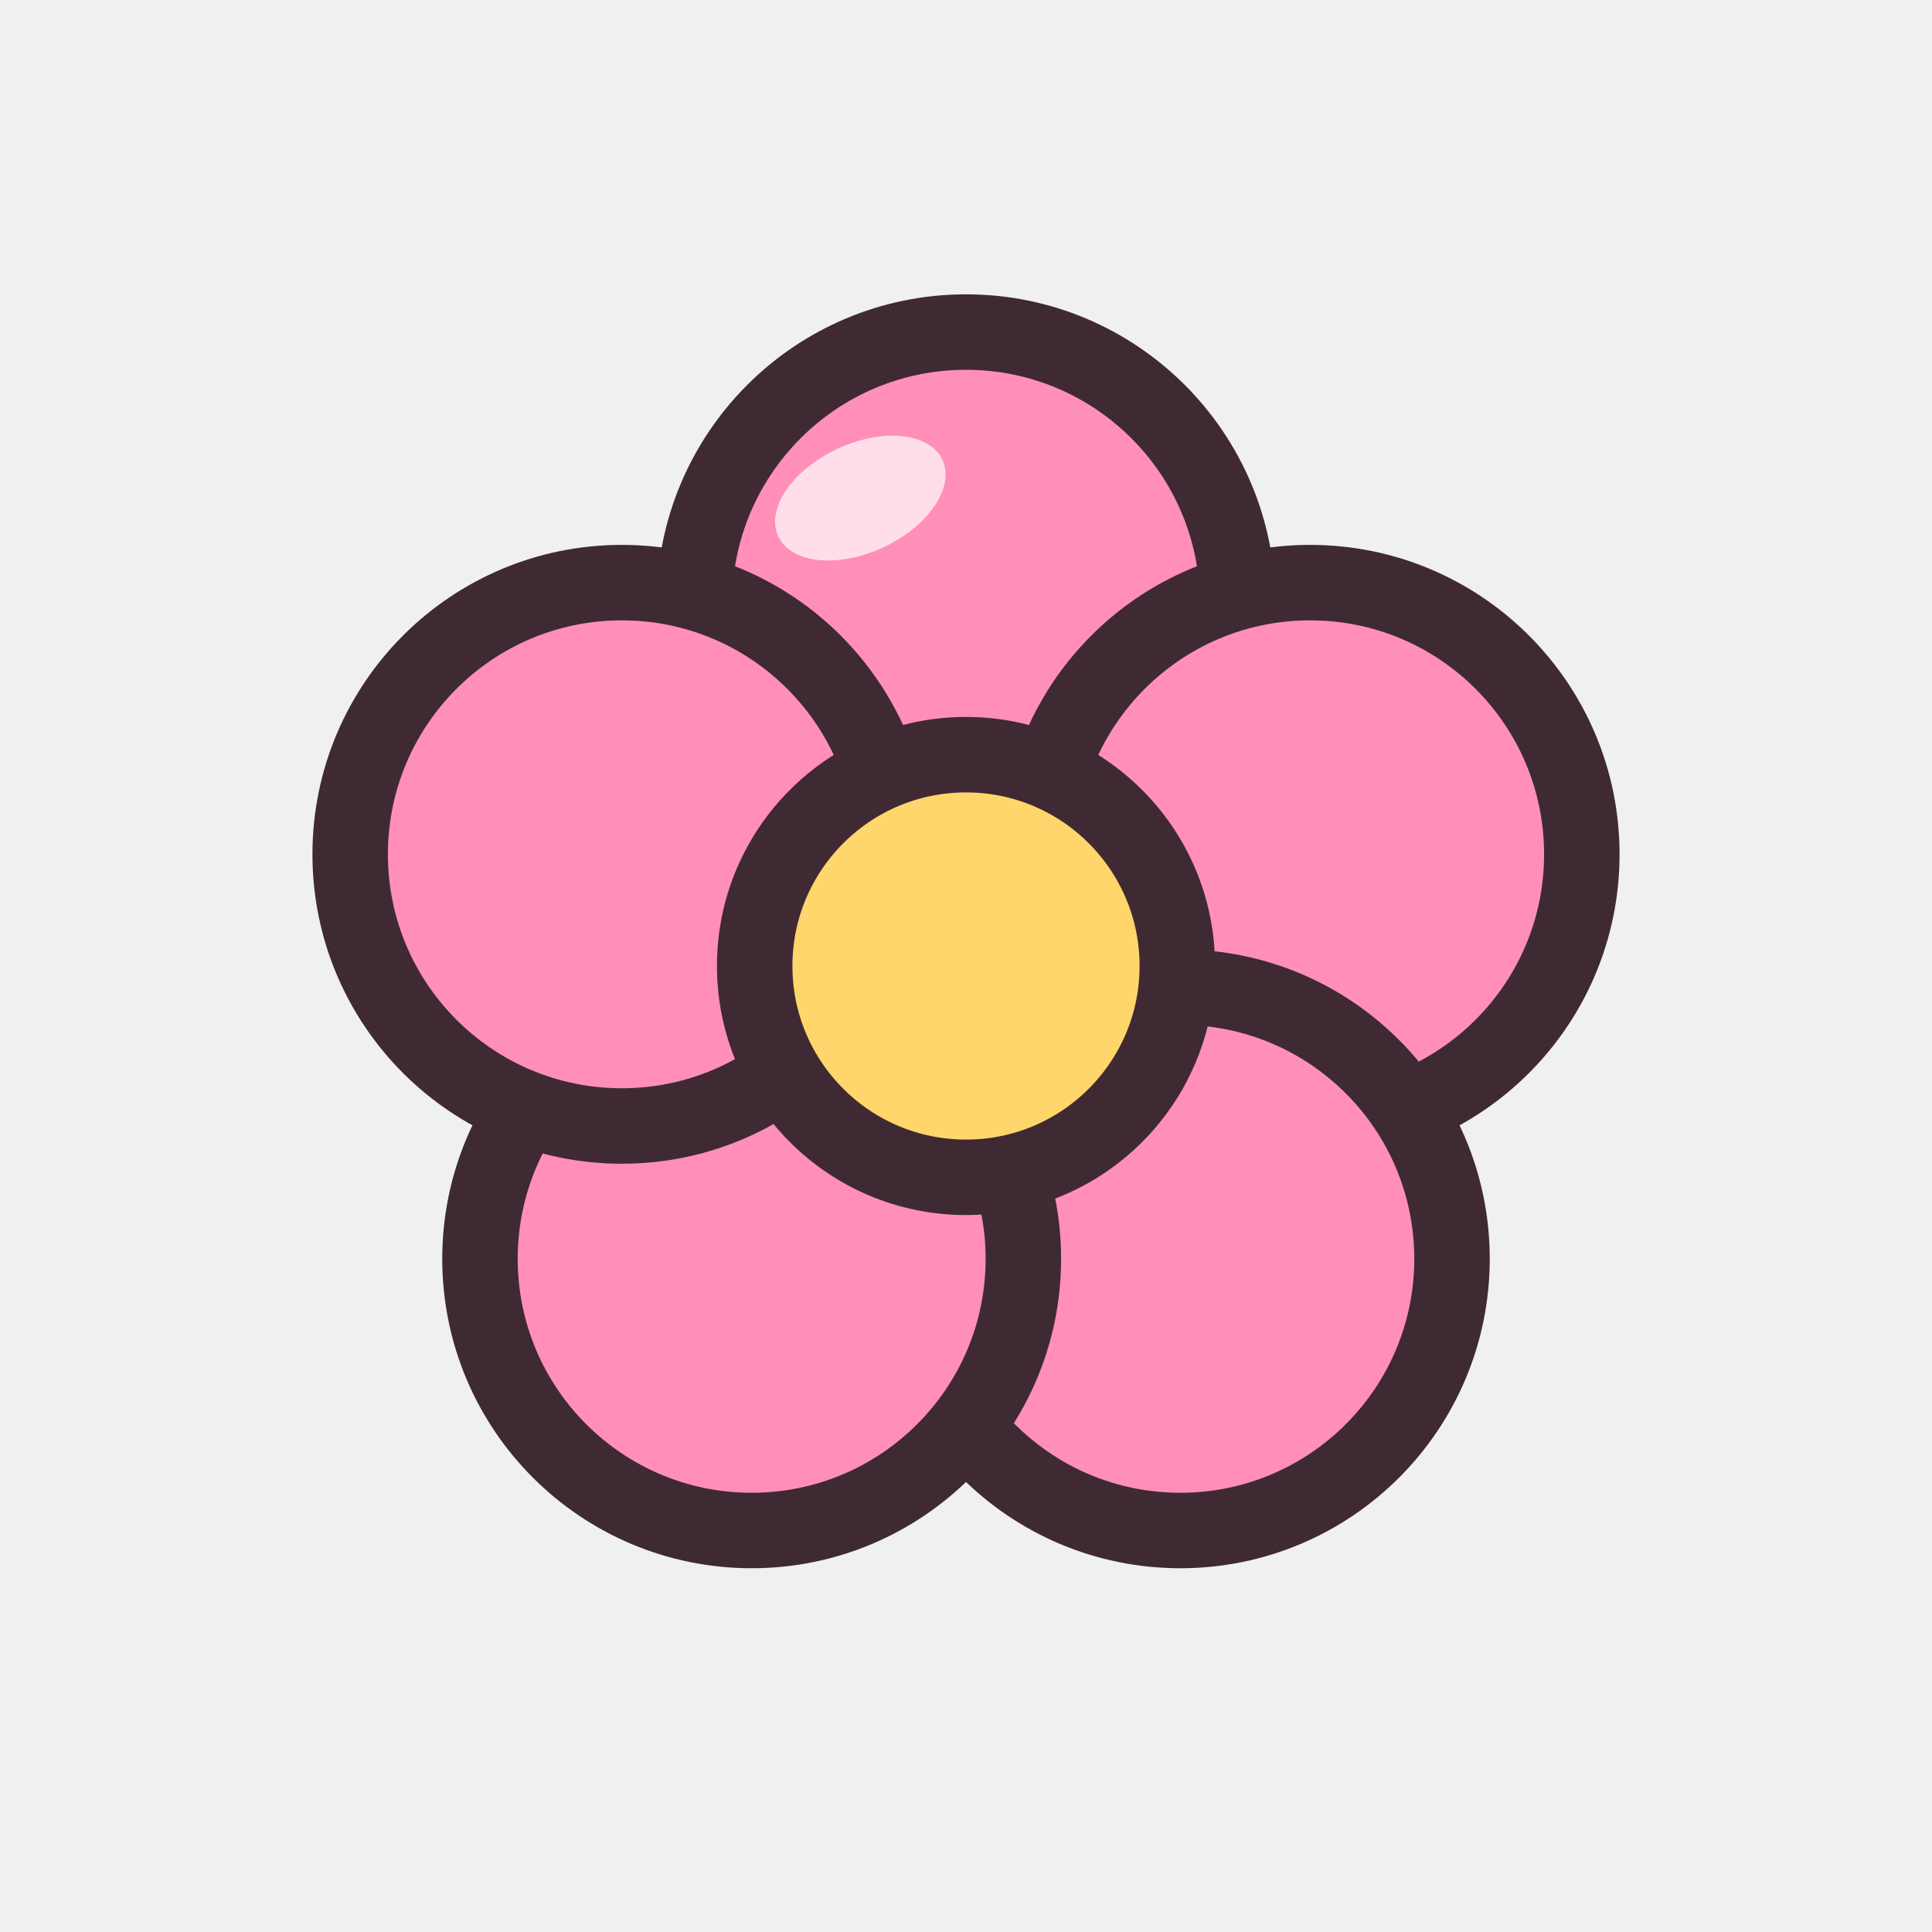
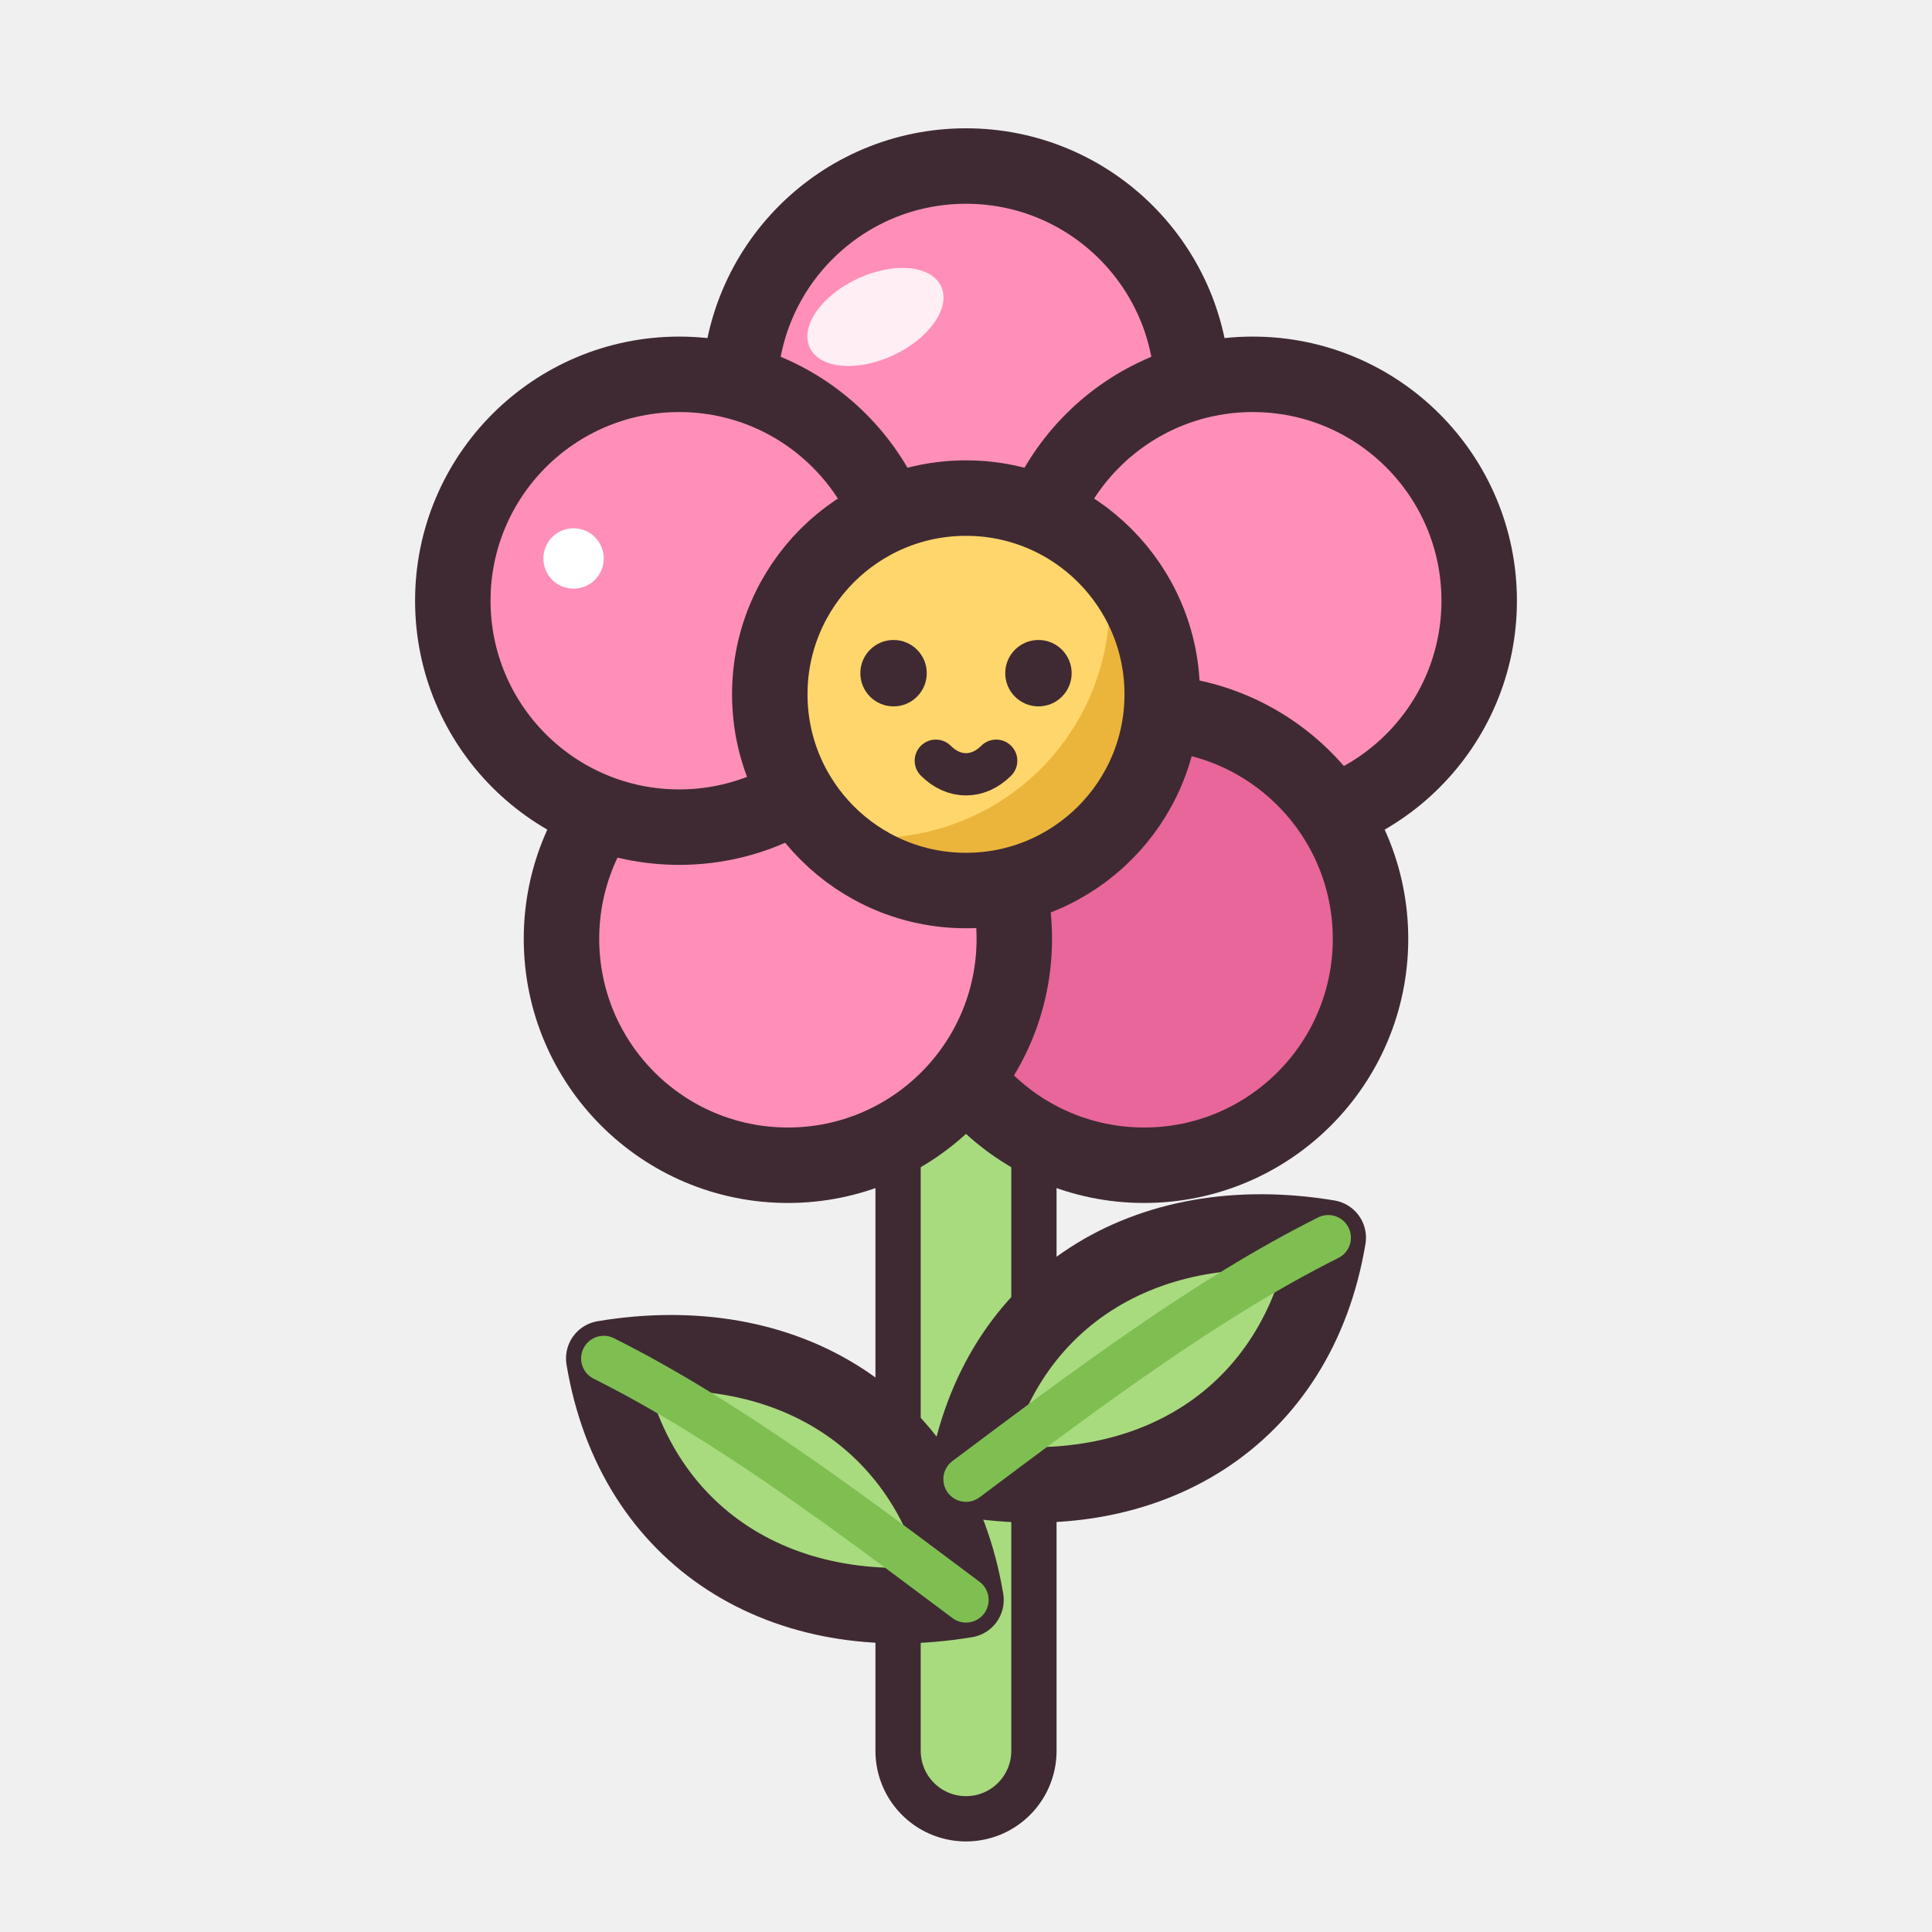
<svg xmlns="http://www.w3.org/2000/svg" viewBox="0 0 64 64" fill="none" stroke="#3F2A33" stroke-width="2.5" stroke-linecap="round" stroke-linejoin="round">
-   <circle cx="32" cy="20" r="9" fill="#FF8FB8" />
-   <circle cx="43.4" cy="28.3" r="9" fill="#FF8FB8" />
-   <circle cx="39.1" cy="41.7" r="9" fill="#FF8FB8" />
-   <circle cx="24.9" cy="41.7" r="9" fill="#FF8FB8" />
-   <circle cx="20.6" cy="28.3" r="9" fill="#FF8FB8" />
-   <circle cx="32" cy="32" r="7" fill="#FFD66B" />
-   <ellipse cx="28.5" cy="16.5" rx="3" ry="1.8" fill="#FFFFFF" stroke="none" opacity="0.7" transform="rotate(-25 28.5 16.5)" />
+   <path d="M32 31v27" stroke-width="6" />
+   <path d="M32 31v27" stroke="#A8DB7E" stroke-width="3" />
+   <g data-part="leaf-left" data-origin="32 53">
+     <path d="M32 53c-1-6-6-9-12-8 1 6 6 9 12 8z" fill="#A8DB7E" />
+     <path d="M20 45c4 2 8 5 12 8" stroke="#7FBF52" stroke-width="1.5" />
+   </g>
+   <g data-part="leaf-right" data-origin="32 49">
+     <path d="M32 49c1-6 6-9 12-8-1 6-6 9-12 8z" fill="#A8DB7E" />
+     <path d="M44 41c-4 2-8 5-12 8" stroke="#7FBF52" stroke-width="1.5" />
+   </g>
+   <g data-part="head" data-origin="32 31">
+     <circle cx="32" cy="13" r="7.5" fill="#FF8FB8" />
+     <circle cx="41.5" cy="19.9" r="7.5" fill="#FF8FB8" />
+     <circle cx="37.9" cy="31.1" r="7.5" fill="#E8669A" />
+     <circle cx="26.1" cy="31.1" r="7.5" fill="#FF8FB8" />
+     <circle cx="22.5" cy="19.9" r="7.5" fill="#FF8FB8" />
+     <circle cx="32" cy="23" r="6.5" fill="#FFD66B" stroke="none" />
+     <path d="M36.6 18.4A6.5 6.5 0 0 1 27.4 27.6 7.8 7.8 0 0 0 36.6 18.4z" fill="#EBB53B" stroke="none" />
+     <circle cx="32" cy="23" r="6.5" />
+     <circle cx="29.6" cy="22.3" r="1.1" fill="#3F2A33" stroke="none" />
+     <circle cx="34.4" cy="22.3" r="1.1" fill="#3F2A33" stroke="none" />
+     <path d="M31 25.2c.6.6 1.4.6 2 0" stroke-width="1.4" />
+     <ellipse cx="29" cy="10.5" rx="2.4" ry="1.4" transform="rotate(-25 29 10.5)" fill="#FFFFFF" stroke="none" opacity="0.85" />
+     <circle cx="19" cy="18.5" r="1" fill="#FFFFFF" stroke="none" />
+   </g>
</svg>
